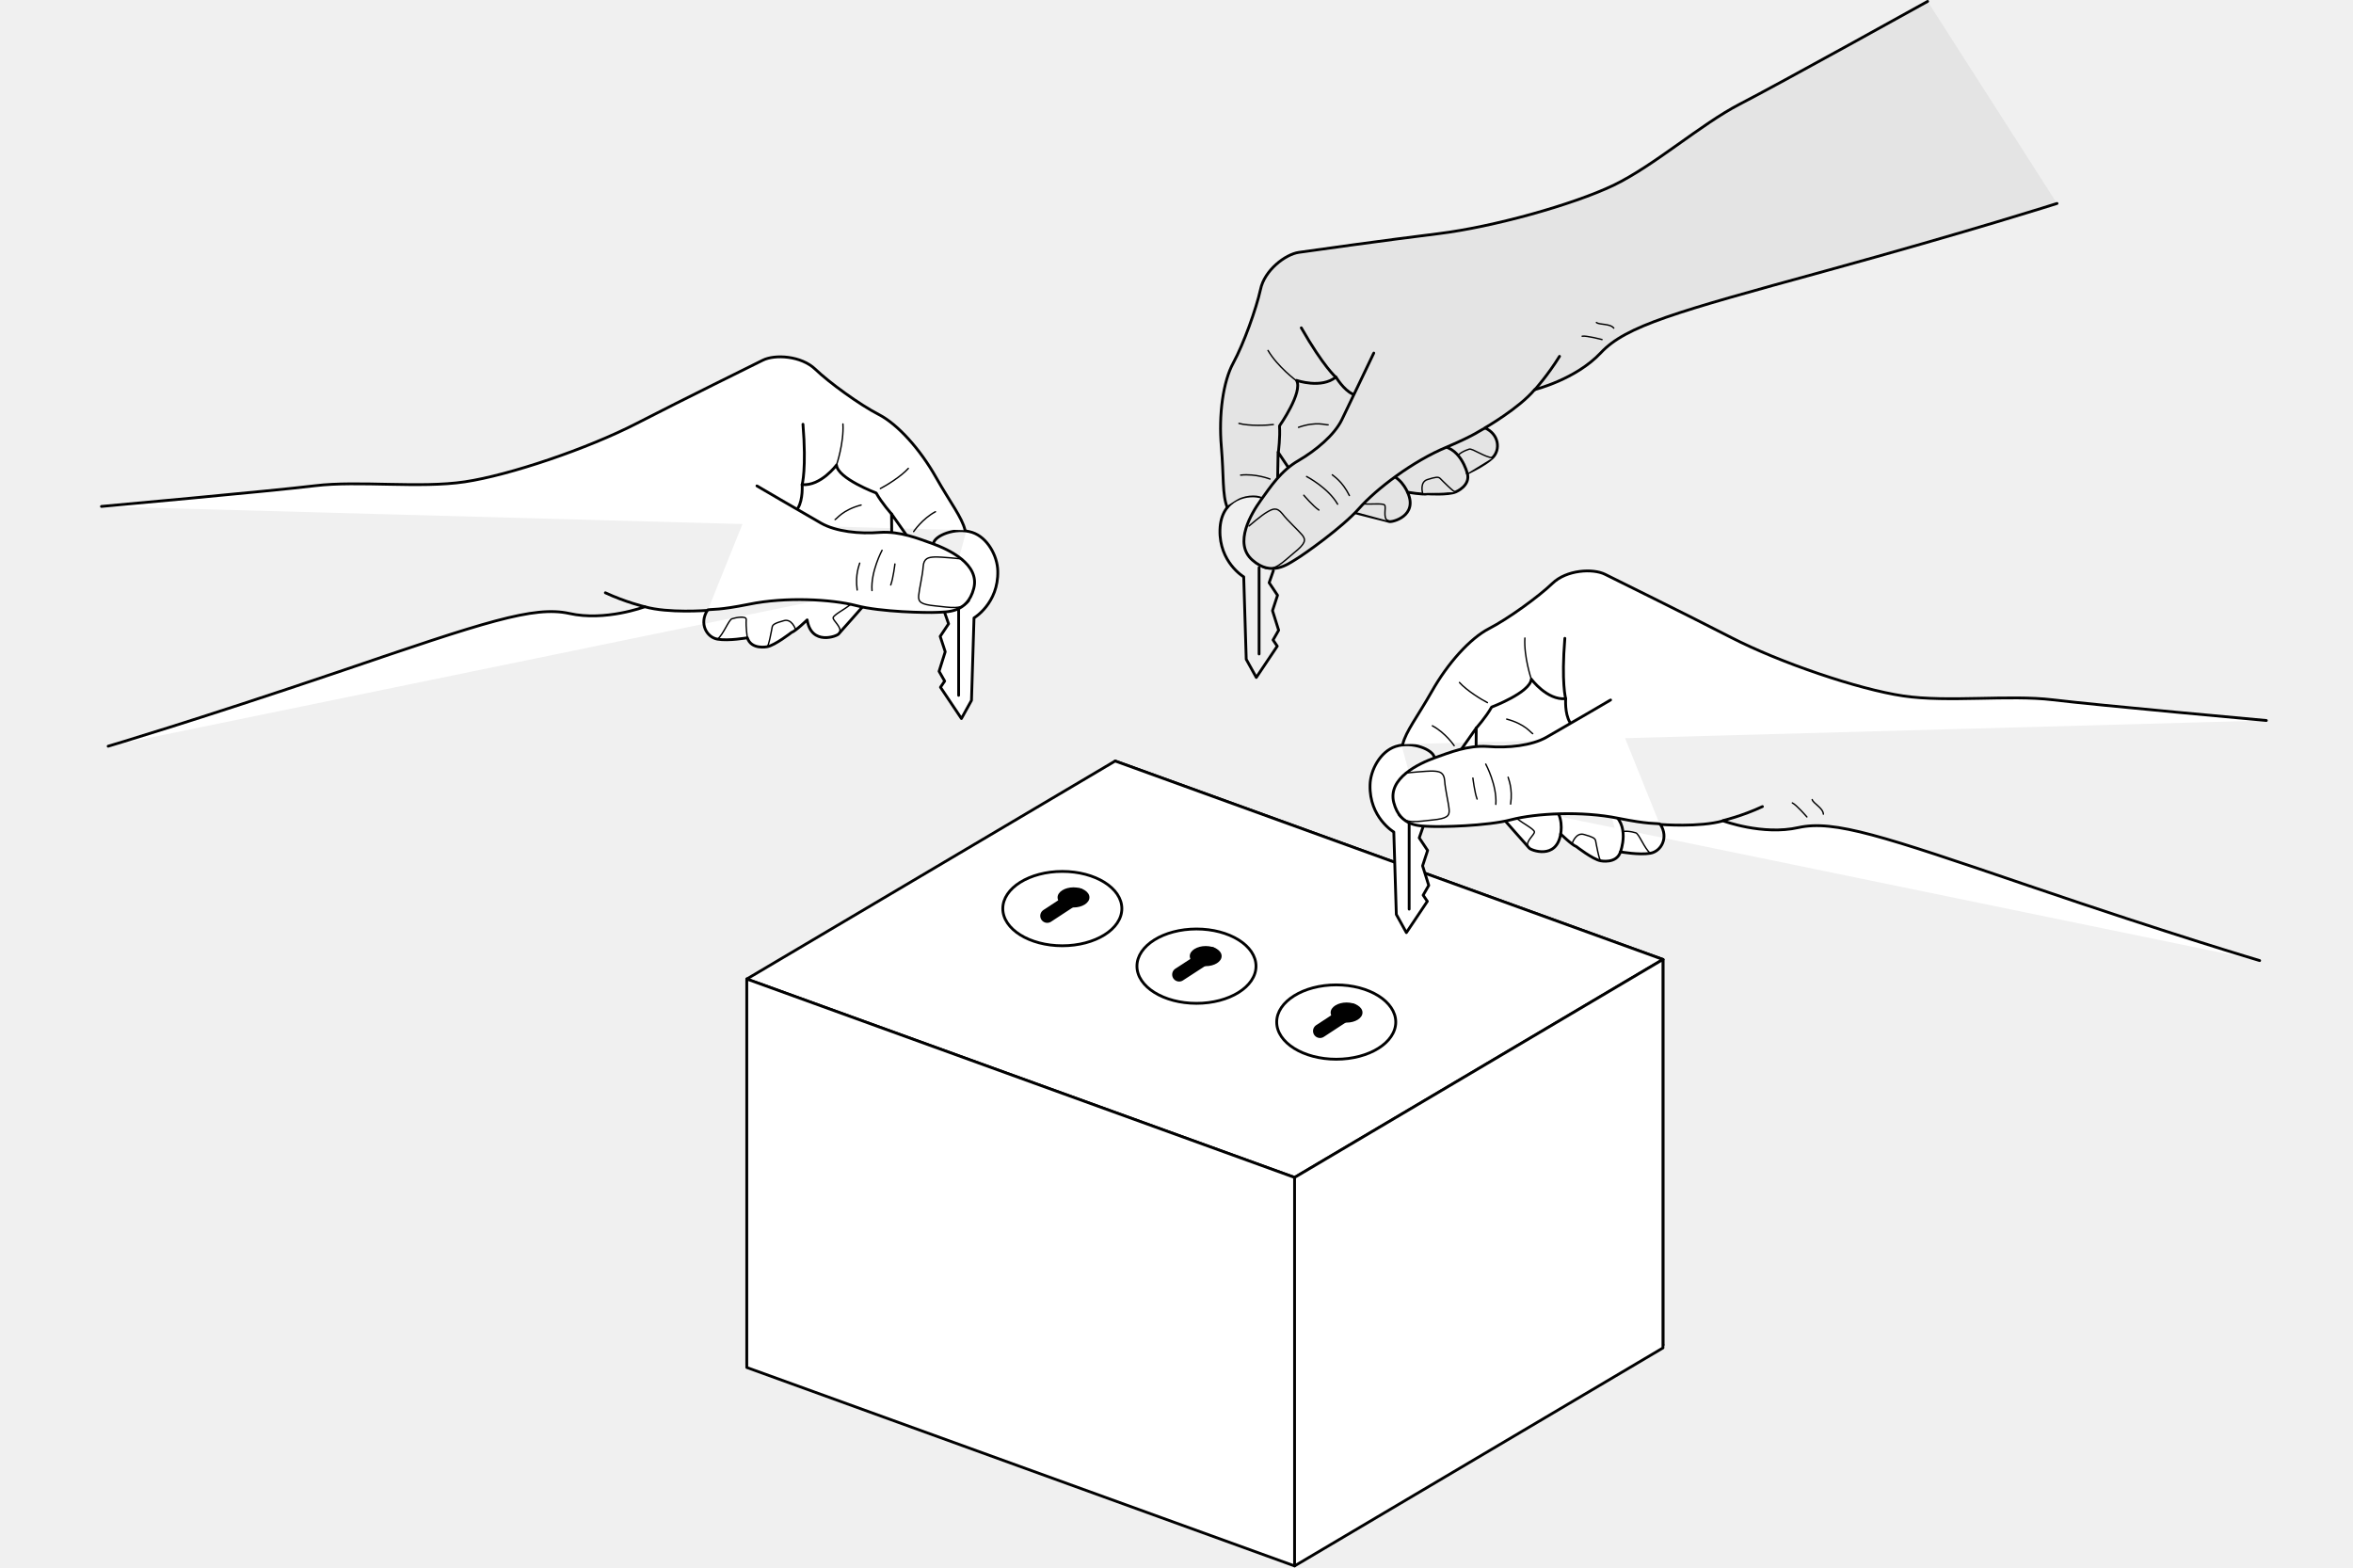
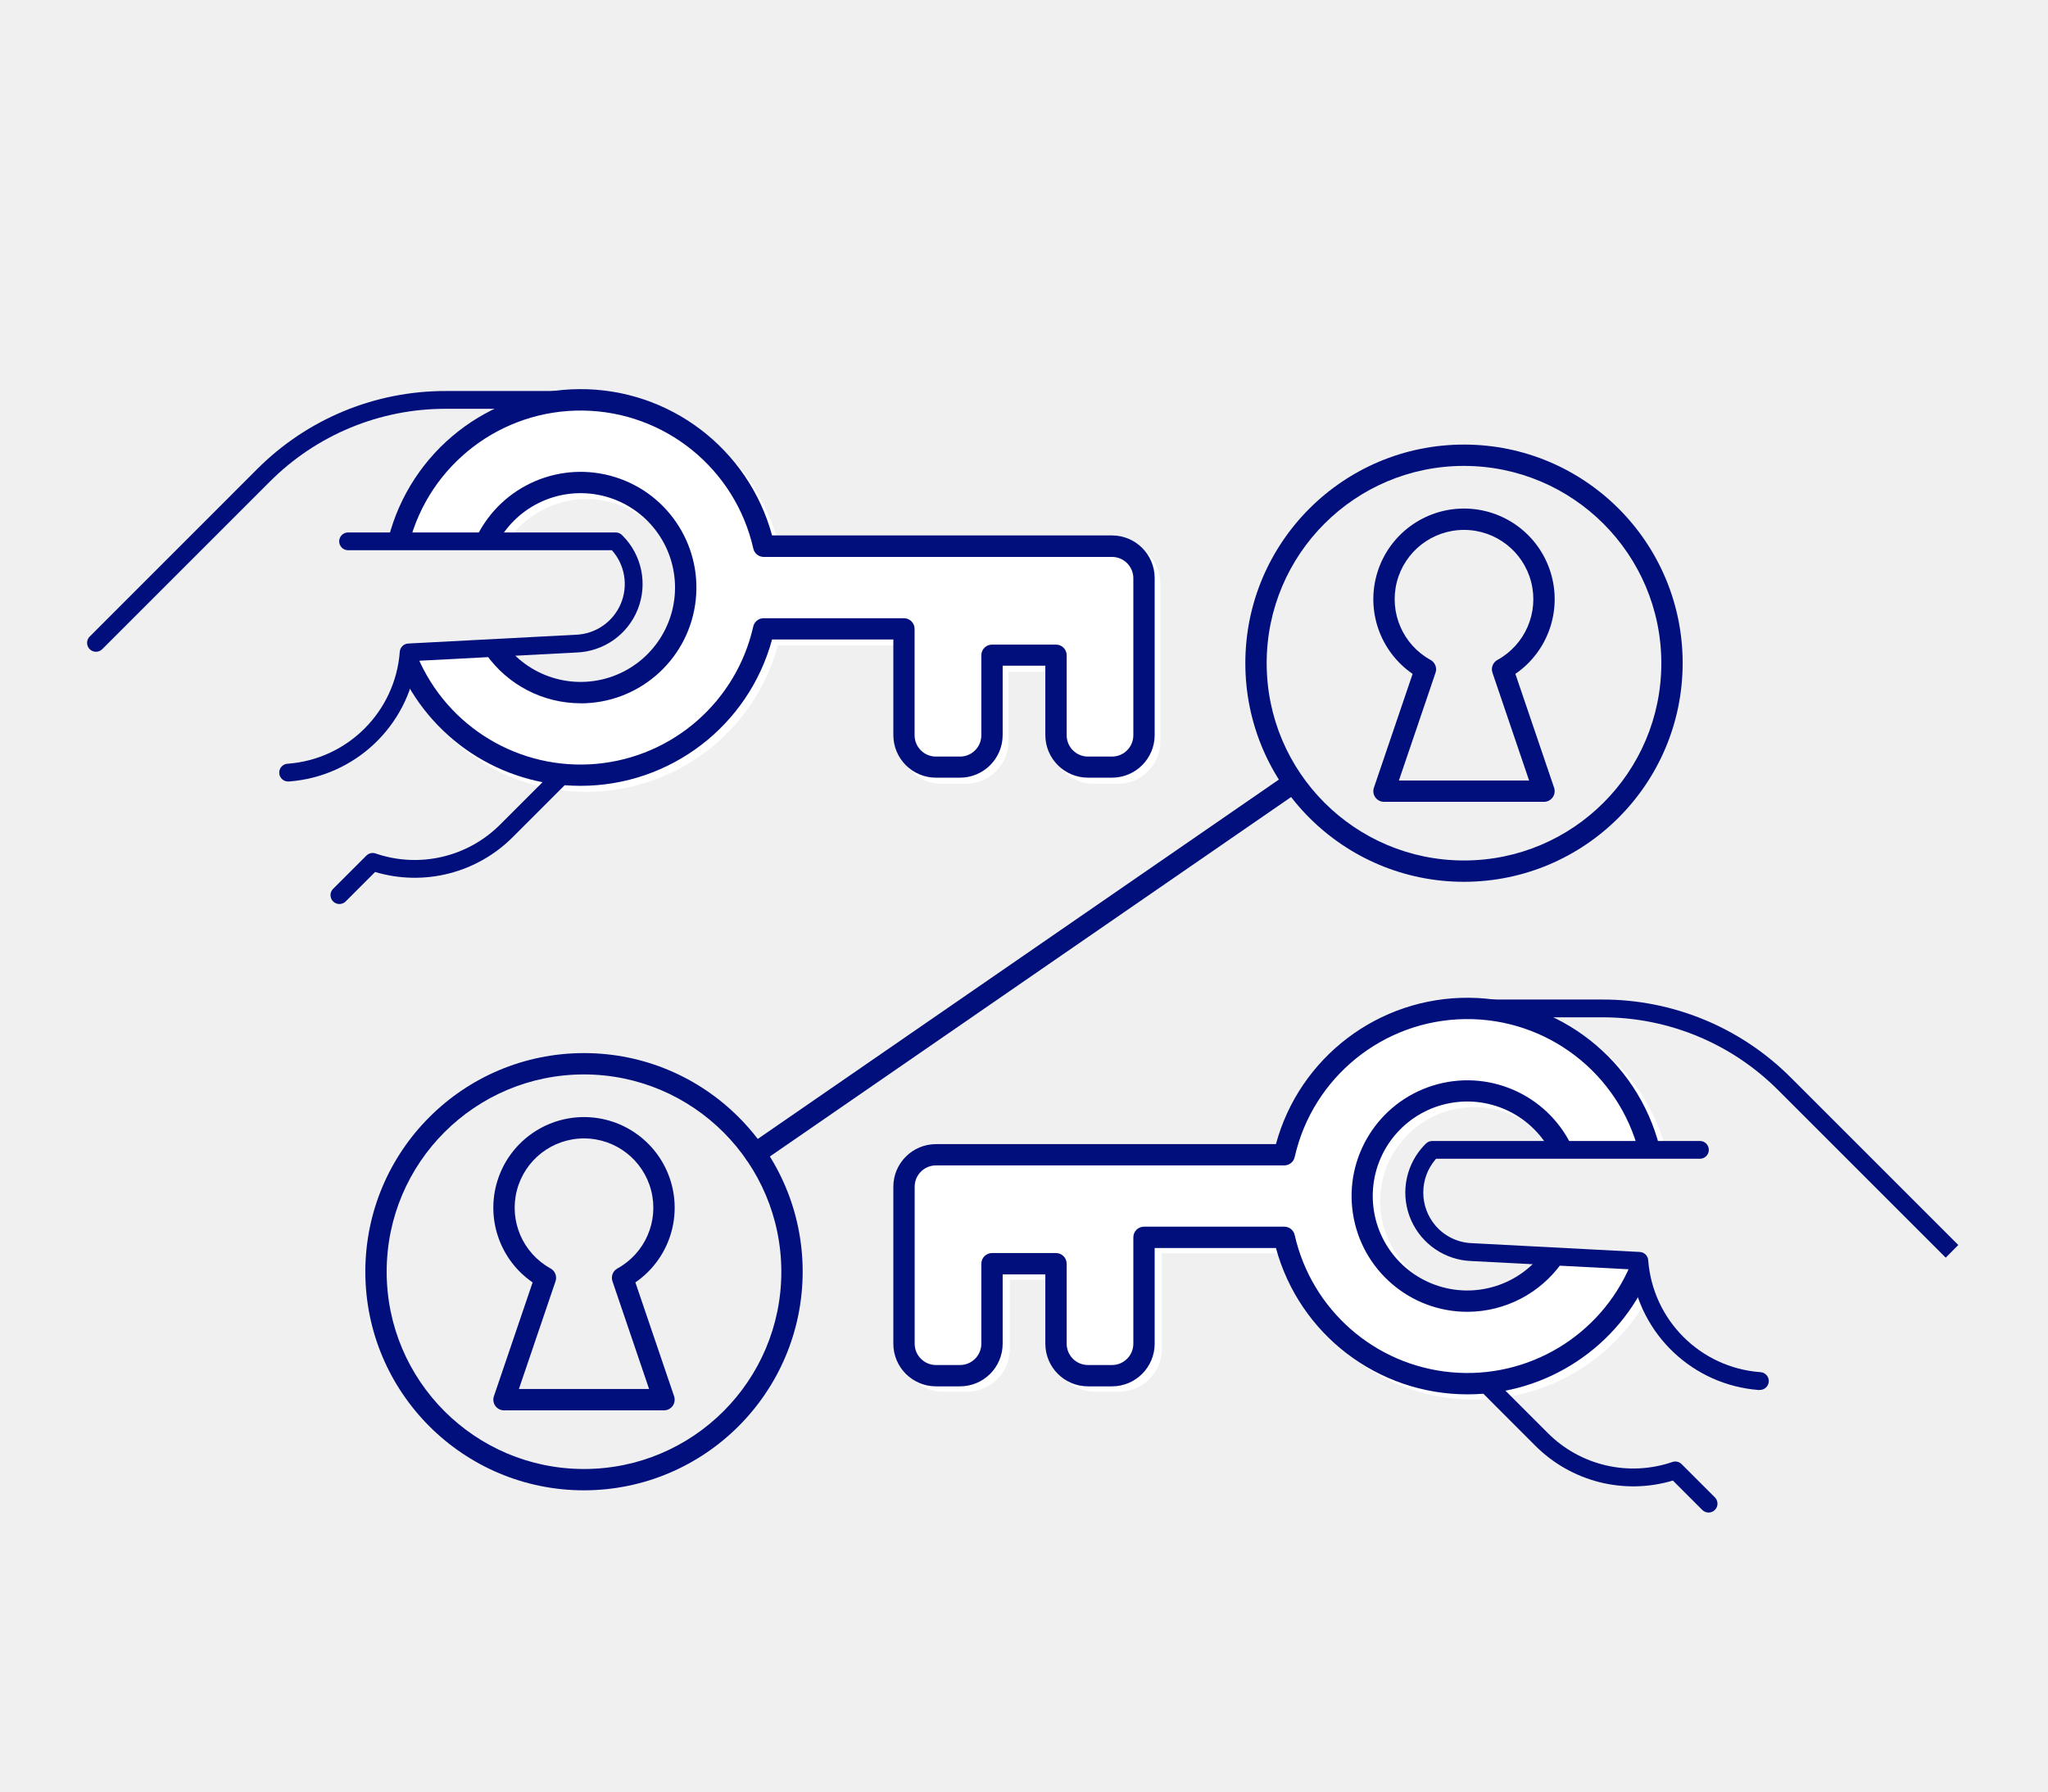
- <svg xmlns="http://www.w3.org/2000/svg" version="1.1" preserveAspectRatio="xMinYMid" id="Layer_1" x="0px" y="0px" viewBox="0 0 841.9 560.8" style="enable-background:new 0 0 841.9 560.8;" xml:space="preserve">
-   <style type="text/css">
- 	.st0{fill:none;stroke:#010101;stroke-linecap:round;stroke-linejoin:round;}
- 	.st1{fill:none;}
- 	.st2{fill:#E4E4E4;}
- 	.st3{fill:none;stroke:#010101;stroke-width:0.5;stroke-linecap:round;stroke-linejoin:round;}
- 	.st4{fill:#FFFFFF;}
- 	.st5{fill:none;stroke:#010101;stroke-width:5;stroke-linecap:round;stroke-linejoin:round;}
- 	.st6{fill:#010101;}
- </style>
-   <path class="st0" d="M455.6,204.2l-1.5,4.3l3,4.5l-1.8,5.5l2.2,7l-2,3.5l1.5,2.2l-7.5,11.2l-3.6-6.5l-0.9-29.5c0,0-8.8-5.2-8.5-16.8  s10.6-13.3,15.1-11.6" />
-   <line class="st0" x1="450.5" y1="203.1" x2="450.5" y2="234" />
-   <line class="st1" x1="0" y1="31.1" x2="841.9" y2="31.1" />
-   <path class="st2" d="M689.7,0.5c0,0-53.3,29.6-67.3,36.8c-13.9,7.2-30.4,21.9-45.1,29c-14.7,7-43.1,14.9-62.6,17.3  c-19.5,2.4-45.1,6-50,6.7c-4.8,0.7-12.3,6.4-13.7,13.3c-1.5,6.8-6,19.4-9.7,26.2c-3.7,6.7-5.3,18.6-4.3,30.1  c0.9,11.5-0.7,16.3,1.8,20.6c0.2,0.3,0.1,0.6,0.6,0.3c0.7-0.4,2.2-1.5,3.5-2.2c3.2-1.8,8.4-1.6,8.9-0.3c2,5.6-5.9,21.6-1.6,21.5  c0,0,19.3-1.3,7.1-26.3c0,0,0.1-6,0.2-11.6c0,0,5.7,8.7,8.9,12.8c3.3,4.1,4.4,4.9,11.7,7c7.3,2.1,18.2,4.6,19.1,5  c0.9,0.4,10.6-1.9,6.6-10.5c0,0,5.6,1,7.2,0.6c0,0,7.4,0.5,10.1-0.7c0,0,5.4-2.2,4.1-6.7c0,0,6.2-2.8,9.1-5.6  c2.8-2.8,2.3-8.3-2.8-10.6c0,0,12.2-7,17.8-13.7c0,0,14.7-3.6,23.7-13.2c9-9.6,26.6-14.5,79.8-29.1C705.7,82.5,736,72.8,736,72.8" />
-   <path class="st2" d="M689.7,0.5c0,0-53.3,29.6-67.3,36.8c-13.9,7.2-30.4,21.9-45.1,29c-14.7,7-43.1,14.9-62.6,17.3  c-19.5,2.4-45.1,6-50,6.7c-4.8,0.7-12.3,6.4-13.7,13.3c-1.5,6.8-6,19.4-9.7,26.2c-3.7,6.7-5.3,18.6-4.3,30.1  c0.9,11.5-0.1,16.4,2.3,20.7" />
-   <path class="st0" d="M447.5,199c0.7,0.5,1.5,0.7,2.5,0.7c0,0,19.3-1.3,7.1-26.3c0,0,0.1-6,0.2-11.6c0,0,5.7,8.7,8.9,12.8  c3.3,4.1,4.4,4.9,11.7,7c7.3,2.1,18.2,4.6,19.1,5c0.9,0.4,10.6-1.9,6.6-10.5c0,0,5.6,1,7.2,0.6c0,0,7.4,0.5,10.1-0.7  c0,0,5.4-2.2,4.1-6.7c0,0,6.2-2.8,9.1-5.6c2.8-2.8,2.3-8.3-2.8-10.6c0,0,12.2-7,17.8-13.7c0,0,14.7-3.6,23.7-13.2  c9-9.6,26.6-14.5,79.8-29.1C705.7,82.5,736,72.8,736,72.8" />
-   <path class="st0" d="M447.5,199" />
-   <path class="st0" d="M439.6,182.6" />
-   <path class="st0" d="M439.6,182.6" />
-   <path class="st0" d="M689.7,0.5c0,0-53.3,29.6-67.3,36.8c-13.9,7.2-30.4,21.9-45.1,29c-14.7,7-43.1,14.9-62.6,17.3  c-19.5,2.4-45.1,6-50,6.7c-4.8,0.7-12.3,6.4-13.7,13.3c-1.5,6.8-6,19.4-9.7,26.2c-3.7,6.7-5.3,18.6-4.3,30.1  c0.9,10.5,0.3,17.3,2.1,21.6" />
-   <path class="st2" d="M457.4,161.7c0,0,0.7-5.2,0.4-9.3c0,0,8.5-12.1,6.1-16.3c0,0,8.9,3.1,14.1-1.2c0,0,2.7,4.6,6,6.1" />
-   <path class="st0" d="M457.4,161.7c0,0,0.7-5.2,0.4-9.3c0,0,8.5-12.1,6.1-16.3c0,0,8.9,3.1,14.1-1.2c0,0,2.7,4.6,6,6.1" />
-   <path class="st2" d="M455.6,151.9c-2.2,0.3-8.5,0.6-12.3-0.4" />
-   <path class="st3" d="M455.6,151.9c-2.2,0.3-8.5,0.6-12.3-0.4" />
-   <path class="st2" d="M484.4,183c0,0,1.6-2.9,3.8-2.7c2.2,0.2,6.6-0.3,7.2,0.4c0.7,0.7-0.7,4.6,1.1,5.6" />
-   <path class="st3" d="M484.4,183c0,0,1.6-2.9,3.8-2.7c2.2,0.2,6.6-0.3,7.2,0.4c0.7,0.7-0.7,4.6,1.1,5.6" />
-   <path class="st2" d="M509,176.4c0,0-1.1-3.9,1.7-4.8c2.9-0.9,3.9-1.1,4.6-0.4c0.7,0.7,5.2,5.3,5.6,4.9" />
-   <path class="st3" d="M509,176.4c0,0-1.1-3.9,1.7-4.8c2.9-0.9,3.9-1.1,4.6-0.4c0.7,0.7,5.2,5.3,5.6,4.9" />
-   <path class="st2" d="M525,169.4c0,0-1.6-3.5-3.3-5.6c-0.9-1.2,2.9-2.8,4-3.1c1.2-0.3,5.7,3,8.4,3.1" />
-   <path class="st3" d="M525,169.4c0,0-1.6-3.5-3.3-5.6c-0.9-1.2,2.9-2.8,4-3.1c1.2-0.3,5.7,3,8.4,3.1" />
-   <path class="st2" d="M577.4,117.4c-1.3-1.7-5.1-1.1-6.2-2" />
-   <path class="st3" d="M577.4,117.4c-1.3-1.7-5.1-1.1-6.2-2" />
-   <path class="st2" d="M573.2,121.5c0,0-5.6-1.5-7.1-1.2" />
-   <path class="st3" d="M573.2,121.5c0,0-5.6-1.5-7.1-1.2" />
-   <path class="st2" d="M463.8,136.2c0,0-6.7-5-10.1-10.8" />
-   <path class="st3" d="M463.8,136.2c0,0-6.7-5-10.1-10.8" />
-   <path class="st2" d="M478,135c0,0-4.4-3.7-12.4-17.7" />
-   <path class="st0" d="M478,135c0,0-4.4-3.7-12.4-17.7" />
-   <path class="st2" d="M475.2,152c-0.7,0.2-4-1.4-10.6,0.9" />
-   <path class="st3" d="M475.2,152c-0.7,0.2-4-1.4-10.6,0.9" />
-   <path class="st2" d="M454.4,171.4c0,0-5.1-2-10.5-1.4" />
-   <path class="st3" d="M454.4,171.4c0,0-5.1-2-10.5-1.4" />
-   <path class="st2" d="M549.1,139.5c0,0,4.7-5.2,8.9-12" />
-   <path class="st0" d="M549.1,139.5c0,0,4.7-5.2,8.9-12" />
-   <path class="st2" d="M503.6,176.1c0,0-2.6-6.6-8.8-6.8" />
-   <path class="st0" d="M503.6,176.1c0,0-2.6-6.6-8.8-6.8" />
-   <path class="st2" d="M525,169.4c0,0-2.5-10.4-10.9-9.8" />
-   <path class="st2" d="M525,169.4c0,0-2.5-10.4-10.9-9.8" />
-   <path class="st0" d="M525,169.4c0,0-2.5-10.4-10.9-9.8" />
-   <path class="st2" d="M491.4,126.6c1.4-2.9-8.7,18.2-11.3,23.6c-2.7,5.5-9.2,10.9-15.5,14.6c-6.3,3.6-10.1,9.5-13.5,14.2  c-3.3,4.6-9.9,15.4-3,21.4c6.8,6,12.6,1.5,15.6-0.3c3-1.8,16.6-11.4,22.6-18.2c6-6.8,19.1-16.9,31.5-22c10.3-4.4,11.7-5.9,13.3-6.6" />
-   <path class="st2" d="M491.4,126.6c1.4-2.9-8.7,18.2-11.3,23.6c-2.7,5.5-9.2,10.9-15.5,14.6c-6.3,3.6-10.1,9.5-13.5,14.2  c-3.3,4.6-9.9,15.4-3,21.4c6.8,6,12.6,1.5,15.6-0.3c3-1.8,16.6-11.4,22.6-18.2c6-6.8,19.1-16.9,31.5-22c10.3-4.4,11.7-5.9,13.3-6.6" />
-   <path class="st0" d="M491.4,126.6c1.4-2.9-8.7,18.2-11.3,23.6c-2.7,5.5-9.2,10.9-15.5,14.6c-6.3,3.6-10.1,9.5-13.5,14.2  c-3.3,4.6-9.9,15.4-3,21.4c6.8,6,12.6,1.5,15.6-0.3c3-1.8,16.6-11.4,22.6-18.2c6-6.8,19.1-16.9,31.5-22c10.3-4.4,11.7-5.9,13.3-6.6" />
-   <path class="st2" d="M453.3,183.2c1.9-1.1,3.4-1.9,5.4,0.6c1.9,2.5,5.6,5.8,7.1,7.6c1.5,1.8,1.2,3.1-2.9,6.4" />
-   <path class="st3" d="M446.9,188.2c0,0,4.5-3.9,6.5-5c1.9-1.1,3.4-1.9,5.4,0.6c1.9,2.5,5.6,5.8,7.1,7.6c1.5,1.8,1.2,3.1-2.9,6.4  c-4.1,3.4-6.9,6.7-11,5.3" />
-   <path class="st2" d="M467.5,170.5c0,0,7.7,4,11.1,9.9" />
-   <path class="st3" d="M467.5,170.5c0,0,7.7,4,11.1,9.9" />
-   <path class="st2" d="M476.7,169.9c0.4,0.4,3.6,2.3,6.1,7.4" />
-   <path class="st3" d="M476.7,169.9c0.4,0.4,3.6,2.3,6.1,7.4" />
-   <path class="st2" d="M466.5,177.2c0,0,3.3,3.9,5.4,5.3" />
-   <path class="st3" d="M466.5,177.2c0,0,3.3,3.9,5.4,5.3" />
-   <polygon class="st0" points="463.2,559.3 267.2,488.3 267.2,350.3 463.2,421.3 " />
-   <polygon class="st0" points="595,481.3 399,410.3 399,272.3 595,343.3 " />
-   <line class="st0" x1="595" y1="343.3" x2="463.2" y2="421.3" />
-   <line class="st0" x1="595" y1="481.2" x2="463.2" y2="559.2" />
-   <line class="st0" x1="399.8" y1="410.3" x2="268" y2="488.3" />
-   <polygon class="st4" points="463.2,421.3 267.2,350.3 399,272.3 595,343.3 " />
-   <polygon class="st0" points="463.2,421.3 267.2,350.3 399,272.3 595,343.3 " />
-   <polygon class="st4" points="463.2,560.3 267.2,489.3 267.2,350.3 463.2,421.3 " />
-   <polygon class="st0" points="463.2,560.3 267.2,489.3 267.2,350.3 463.2,421.3 " />
-   <polygon class="st4" points="595,482.3 463.2,560.3 463.2,421.3 595,343.3 " />
-   <polygon class="st0" points="595,482.3 463.2,560.3 463.2,421.3 595,343.3 " />
-   <path class="st4" d="M509.3,295.5l-1.5,4.3l3,4.5l-1.8,5.5l2.2,7l-2,3.5l1.5,2.2l-7.5,11.2l-3.6-6.5l-0.9-29.5c0,0-8.8-5.2-8.5-16.8  s12-18.2,11.5-13.4" />
-   <path class="st0" d="M509.3,295.5l-1.5,4.3l3,4.5l-1.8,5.5l2.2,7l-2,3.5l1.5,2.2l-7.5,11.2l-3.6-6.5l-0.9-29.5c0,0-8.8-5.2-8.5-16.8  c0.1-5.4,3.7-12,9.1-13.8c6.1-2,13.5,1.2,13.9,3.9" />
-   <line class="st0" x1="504.2" y1="294.4" x2="504.2" y2="325.3" />
-   <path class="st4" d="M499.3,280.1c-0.8,3.4-1,6.1,1.5,7.7c0,0,16.7,9.7,20.7-17.8c0,0,3.5-4.9,6.7-9.5c0,0-0.2,10.4,0.2,15.6  c0.4,5.2,0.9,6.5,5.7,12.4c4.8,5.8,12.4,14.1,13,14.9c0.5,0.8,9.8,4.4,11.3-5c0,0,4.1,4,5.6,4.5c0,0,5.9,4.6,8.7,5.1  c0,0,5.7,1.2,7.1-3.2c0,0,6.7,1.2,10.7,0.5c3.9-0.7,6.6-5.6,3.6-10.3c0,0,14,1.1,22.4-1.3c0,0,14.2,5.3,27,2.4  c12.8-2.8,30.1,3,82.3,20.8c52.2,17.8,82.7,26.8,82.7,26.8" />
-   <path class="st4" d="M810.9,257.8c0,0-60.8-5.5-76.4-7.4c-15.6-1.9-37.5,1-53.6-1.4c-16.1-2.4-44-11.9-61.5-20.9  c-17.5-9-40.7-20.4-45.1-22.6c-4.4-2.2-13.8-1.6-18.8,3.2c-5,4.8-15.9,12.7-22.7,16.2c-6.8,3.5-14.8,12.4-20.5,22.5  c-5.1,9-9.3,14.3-10.4,18.9" />
-   <path class="st0" d="M498.9,285.1c0.2,1.1,0.8,2,1.9,2.7c0,0,16.7,9.7,20.7-17.8c0,0,3.5-4.9,6.7-9.5c0,0-0.2,10.4,0.2,15.6  c0.4,5.2,0.9,6.5,5.7,12.4c4.8,5.8,12.4,14.1,13,14.9c0.5,0.8,9.8,4.4,11.3-5c0,0,4.1,4,5.6,4.5c0,0,5.9,4.6,8.7,5.1  c0,0,5.7,1.2,7.1-3.2c0,0,6.7,1.2,10.7,0.5c3.9-0.7,6.6-5.6,3.6-10.3c0,0,14,1.1,22.4-1.3c0,0,14.2,5.3,27,2.4  c12.8-2.8,30.1,3,82.3,20.8c52.2,17.8,82.7,26.8,82.7,26.8" />
-   <path class="st0" d="M810.9,257.8c0,0-60.8-5.5-76.4-7.4c-15.6-1.9-37.5,1-53.6-1.4c-16.1-2.4-44-11.9-61.5-20.9  c-17.5-9-40.7-20.4-45.1-22.6c-4.4-2.2-13.8-1.6-18.8,3.2c-5,4.8-15.9,12.7-22.7,16.2c-6.8,3.5-14.8,12.4-20.5,22.5  c-5.1,9-9.3,14.3-10.4,18.9" />
-   <path class="st0" d="M528.2,260.5c0,0,3.5-3.9,5.5-7.5c0,0,13.8-5.2,14.2-10c0,0,5.6,7.6,12.3,7c0,0-0.4,5.3,1.5,8.4" />
-   <path class="st3" d="M532.2,251.4c-2-1-7.4-4.3-10-7.2" />
-   <path class="st3" d="M538.5,293.3c0,0,3-1.5,4.7-0.1c1.7,1.4,5.6,3.4,5.8,4.4c0.2,1-3.2,3.4-2.3,5.2" />
-   <path class="st3" d="M562.6,301.6c0,0,1.3-3.9,4.2-3c2.9,0.8,3.9,1.3,4.1,2.2c0.2,1,1.3,7.3,1.9,7.2" />
-   <path class="st3" d="M579.8,304.8c0,0,0.6-3.8,0.4-6.5c-0.1-1.5,3.9-0.7,5.1-0.3c1.2,0.4,3.1,5.7,5.2,7.3" />
-   <path class="st3" d="M652.4,291.3c-0.1-2.2-3.6-3.8-4-5.2" />
-   <path class="st3" d="M646.5,292.3c0,0-3.8-4.4-5.2-5" />
-   <path class="st3" d="M547.9,243c0,0-2.7-7.9-2.3-14.7" />
-   <path class="st0" d="M560.2,250c0,0-1.6-5.6-0.3-21.6" />
-   <path class="st3" d="M548.4,262.5c-0.7-0.3-2.6-3.4-9.3-5.2" />
-   <path class="st3" d="M520.3,266.8c0,0-3.1-4.6-7.8-7.1" />
-   <path class="st0" d="M616.5,293.6c0,0,6.8-1.6,14.1-5" />
-   <path class="st0" d="M558.4,298.4c0,0,1.5-6.9-3.5-10.6" />
-   <path class="st4" d="M579.8,304.8c0,0,3.8-9.9-3.5-14.2" />
-   <path class="st0" d="M579.8,304.8c0,0,3.8-9.9-3.5-14.2" />
-   <path class="st4" d="M576,250.6c2.8-1.6-17.4,10.2-22.7,13.2c-5.3,3-13.7,3.9-21,3.3c-7.3-0.5-13.7,2.2-19.1,4.1  c-5.4,2-16.8,7.2-14.5,16c2.3,8.8,9.6,8.3,13.1,8.5c3.5,0.2,20.2-0.1,28.9-2.4c8.8-2.3,25.3-3.2,38.4-0.5c11,2.2,13,1.7,14.7,2" />
-   <path class="st0" d="M576,250.6c2.8-1.6-17.4,10.2-22.7,13.2c-5.3,3-13.7,3.9-21,3.3c-7.3-0.5-13.7,2.2-19.1,4.1  c-5.4,2-16.8,7.2-14.5,16c2.3,8.8,9.6,8.3,13.1,8.5c3.5,0.2,20.2-0.1,28.9-2.4c8.8-2.3,25.3-3.2,38.4-0.5c11,2.2,13,1.7,14.7,2" />
-   <path class="st3" d="M502.9,276.6c0,0,7.6-0.8,9.9-0.7c2.2,0.1,3.9,0.4,4.1,3.5c0.2,3.1,1.4,7.9,1.6,10.3c0.2,2.3-0.8,3.2-6,3.7  c-5.3,0.5-9.5,1.6-12.1-1.8" />
-   <path class="st3" d="M531.6,273.4c0,0,4.1,7.6,3.6,14.4" />
-   <path class="st3" d="M539.6,278.1c0.1,0.6,1.7,3.9,0.9,9.6" />
-   <path class="st3" d="M527,278.4c0,0,0.6,5.1,1.5,7.5" />
-   <path class="st4" d="M337.9,218.9l1.5,4.3l-3,4.5l1.8,5.5l-2.2,7l2,3.5l-1.5,2.2l7.5,11.2l3.6-6.5l0.9-29.5c0,0,8.8-5.2,8.5-16.8  s-12-18.2-11.5-13.4" />
-   <path class="st0" d="M337.9,218.9l1.5,4.3l-3,4.5l1.8,5.5l-2.2,7l2,3.5l-1.5,2.2l7.5,11.2l3.6-6.5l0.9-29.5c0,0,8.8-5.2,8.5-16.8  c-0.1-5.4-3.7-12-9.1-13.8c-6.1-2-13.5,1.2-13.9,3.9" />
-   <line class="st0" x1="343" y1="217.8" x2="343" y2="248.8" />
-   <path class="st4" d="M347.9,203.5c0.8,3.4,1,6.1-1.5,7.7c0,0-16.7,9.7-20.7-17.8c0,0-3.5-4.9-6.7-9.5c0,0,0.2,10.4-0.2,15.6  c-0.4,5.2-0.9,6.5-5.7,12.4c-4.8,5.8-12.4,14.1-13,14.9c-0.5,0.8-9.8,4.4-11.3-5c0,0-4.1,4-5.6,4.5c0,0-5.9,4.6-8.7,5.1  c0,0-5.7,1.2-7.1-3.2c0,0-6.7,1.2-10.7,0.5c-3.9-0.7-6.6-5.6-3.6-10.3c0,0-14,1.1-22.4-1.3c0,0-14.2,5.3-27,2.4  c-12.8-2.8-30.1,3-82.3,20.8C69.2,258,38.7,267,38.7,267" />
-   <path class="st4" d="M36.3,181.2c0,0,60.8-5.5,76.4-7.4c15.6-1.9,37.5,1,53.6-1.4c16.1-2.4,44-11.9,61.5-20.9  c17.5-9,40.7-20.4,45.1-22.6c4.4-2.2,13.8-1.6,18.8,3.2c5,4.8,15.9,12.7,22.7,16.2c6.8,3.5,14.8,12.4,20.5,22.5  c5.1,9,9.3,14.3,10.4,18.9" />
-   <path class="st0" d="M348.3,208.5c-0.2,1.1-0.8,2-1.9,2.7c0,0-16.7,9.7-20.7-17.8c0,0-3.5-4.9-6.7-9.5c0,0,0.2,10.4-0.2,15.6  c-0.4,5.2-0.9,6.5-5.7,12.4c-4.8,5.8-12.4,14.1-13,14.9c-0.5,0.8-9.8,4.4-11.3-5c0,0-4.1,4-5.6,4.5c0,0-5.9,4.6-8.7,5.1  c0,0-5.7,1.2-7.1-3.2c0,0-6.7,1.2-10.7,0.5c-3.9-0.7-6.6-5.6-3.6-10.3c0,0-14,1.1-22.4-1.3c0,0-14.2,5.3-27,2.4  c-12.8-2.8-30.1,3-82.3,20.8C69.2,258,38.7,267,38.7,267" />
-   <path class="st0" d="M36.3,181.2c0,0,60.8-5.5,76.4-7.4c15.6-1.9,37.5,1,53.6-1.4c16.1-2.4,44-11.9,61.5-20.9  c17.5-9,40.7-20.4,45.1-22.6c4.4-2.2,13.8-1.6,18.8,3.2c5,4.8,15.9,12.7,22.7,16.2c6.8,3.5,14.8,12.4,20.5,22.5  c5.1,9,9.3,14.3,10.4,18.9" />
-   <path class="st0" d="M319,183.9c0,0-3.5-3.9-5.5-7.5c0,0-13.8-5.2-14.2-10c0,0-5.6,7.6-12.3,7c0,0,0.4,5.3-1.5,8.4" />
-   <path class="st3" d="M315,174.8c2-1,7.4-4.3,10-7.2" />
-   <path class="st3" d="M308.6,216.7c0,0-3-1.5-4.7-0.1c-1.7,1.4-5.6,3.4-5.8,4.4c-0.2,1,3.2,3.4,2.3,5.2" />
-   <path class="st3" d="M284.6,225.1c0,0-1.3-3.9-4.2-3c-2.9,0.8-3.9,1.3-4.1,2.2c-0.2,1-1.3,7.3-1.9,7.2" />
-   <path class="st3" d="M267.4,228.2c0,0-0.6-3.8-0.4-6.5c0.1-1.5-3.9-0.7-5.1-0.3c-1.2,0.4-3.1,5.7-5.2,7.3" />
-   <path class="st3" d="M299.3,166.4c0,0,2.7-7.9,2.3-14.7" />
-   <path class="st0" d="M287,173.4c0,0,1.6-5.6,0.3-21.6" />
-   <path class="st3" d="M298.8,185.9c0.7-0.3,2.6-3.4,9.3-5.2" />
-   <path class="st3" d="M326.9,190.2c0,0,3.1-4.6,7.8-7.1" />
-   <path class="st0" d="M230.7,217.1c0,0-6.8-1.6-14.1-5" />
-   <path class="st4" d="M271.1,174c-2.8-1.6,17.4,10.2,22.7,13.2c5.3,3,13.7,3.9,21,3.3c7.3-0.5,13.7,2.2,19.1,4.1  c5.4,2,16.8,7.2,14.5,16c-2.3,8.8-9.6,8.3-13.1,8.5c-3.5,0.2-20.2-0.1-28.9-2.4c-8.8-2.3-25.3-3.2-38.4-0.5c-11,2.2-13,1.7-14.7,2" />
-   <path class="st0" d="M271.1,174c-2.8-1.6,17.4,10.2,22.7,13.2c5.3,3,13.7,3.9,21,3.3c7.3-0.5,13.7,2.2,19.1,4.1  c5.4,2,16.8,7.2,14.5,16c-2.3,8.8-9.6,8.3-13.1,8.5c-3.5,0.2-20.2-0.1-28.9-2.4c-8.8-2.3-25.3-3.2-38.4-0.5c-11,2.2-13,1.7-14.7,2" />
-   <path class="st3" d="M344.3,200c0,0-7.6-0.8-9.9-0.7c-2.2,0.1-3.9,0.4-4.1,3.5c-0.2,3.1-1.4,7.9-1.6,10.3c-0.2,2.3,0.8,3.2,6,3.7  c5.3,0.5,9.5,1.6,12.1-1.8" />
-   <path class="st3" d="M315.6,196.9c0,0-4.1,7.6-3.6,14.4" />
-   <path class="st3" d="M307.6,201.5c-0.1,0.6-1.7,3.9-0.9,9.6" />
-   <path class="st3" d="M320.2,201.8c0,0-0.6,5.1-1.5,7.5" />
-   <ellipse class="st0" cx="380.1" cy="325.1" rx="21.3" ry="13.3" />
-   <ellipse class="st0" cx="428.1" cy="345.7" rx="21.3" ry="13.3" />
-   <ellipse class="st0" cx="478.1" cy="365.7" rx="21.3" ry="13.3" />
-   <line class="st5" x1="374.7" y1="327.7" x2="386" y2="320.3" />
-   <path class="st6" d="M389.8,321.1c0,2-2.6,3.6-5.7,3.6c-3.1,0-5.7-1.6-5.7-3.6s2.6-3.6,5.7-3.6C387.3,317.5,389.8,319.1,389.8,321.1  " />
-   <line class="st5" x1="421.9" y1="348.7" x2="433.3" y2="341.3" />
-   <path class="st6" d="M437.1,342.1c0,2-2.6,3.6-5.7,3.6c-3.1,0-5.7-1.6-5.7-3.6c0-2,2.6-3.6,5.7-3.6  C434.5,338.5,437.1,340.1,437.1,342.1" />
-   <line class="st5" x1="472.3" y1="368.9" x2="483.6" y2="361.5" />
-   <path class="st6" d="M487.5,362.3c0,2-2.6,3.6-5.7,3.6c-3.1,0-5.7-1.6-5.7-3.6c0-2,2.6-3.6,5.7-3.6  C484.9,358.7,487.5,360.3,487.5,362.3" />
-   <line class="st1" x1="0" y1="31.1" x2="841.9" y2="31.1" />
-   <g>
- </g>
-   <g>
- </g>
-   <g>
- </g>
-   <g>
- </g>
-   <g>
- </g>
-   <g>
- </g>
+ <svg xmlns="http://www.w3.org/2000/svg" id="OUTLINES" viewBox="0 0 1152 1008">
+   <defs>
+     <style>.cls-1{fill:#fff;}.cls-2{fill:#000f7c;}</style>
+   </defs>
+   <path class="cls-1" d="M918.25,715.87l-40.47-6a59.12,59.12,0,1,1,.27-67.51h51.46a105.58,105.58,0,0,0-203.09,10.34H530.52a18,18,0,0,0-18,18V759a18,18,0,0,0,18,18H544a18,18,0,0,0,18-18V714h36v45a18,18,0,0,0,18,18h13.5a18,18,0,0,0,18-18V699.15h78.9A105.57,105.57,0,0,0,918.25,733Z" />
+   <path class="cls-1" d="M829.42,787.5a111.61,111.61,0,0,1-107.69-82.35H653.52V759a24,24,0,0,1-24,24H616a24,24,0,0,1-24-24V720H568v39a24,24,0,0,1-24,24h-13.5a24,24,0,0,1-24-24V670.71a24,24,0,0,1,24-24H721.73a111.58,111.58,0,0,1,213.47-6.25,6,6,0,0,1-5.69,7.91H878.05a6,6,0,0,1-4.94-2.58,53.11,53.11,0,0,0-96.81,30.93c.41,28.18,23.66,51.65,51.83,52.32a53.15,53.15,0,0,0,44.74-22.61,6,6,0,0,1,5.79-2.48l40.47,6a6,6,0,0,1,5.12,5.93V733a6,6,0,0,1-1,3.24A111.21,111.21,0,0,1,829.42,787.5Zm-181.9-94.35h78.9a6,6,0,0,1,5.86,4.69,99.57,99.57,0,0,0,180,33.33V721.05l-31.81-4.71a65.12,65.12,0,1,1,.66-80h39.7A99.58,99.58,0,0,0,732.28,654a6,6,0,0,1-5.86,4.68H530.52a12,12,0,0,0-12,12V759a12,12,0,0,0,12,12H544a12,12,0,0,0,12-12V714a6,6,0,0,1,6-6h36a6,6,0,0,1,6,6v45a12,12,0,0,0,12,12h13.5a12,12,0,0,0,12-12V699.15A6,6,0,0,1,647.52,693.15Z" />
+   <path class="cls-1" d="M241,373.87l40.48-6a59.12,59.12,0,1,0-.27-67.51H229.75a105.58,105.58,0,0,1,203.09,10.34H628.75a18,18,0,0,1,18,18V417a18,18,0,0,1-18,18h-13.5a18,18,0,0,1-18-18V372h-36v45a18,18,0,0,1-18,18h-13.5a18,18,0,0,1-18-18V357.15H432.84A105.57,105.57,0,0,1,241,391Z" />
+   <path class="cls-1" d="M329.85,445.5A111.2,111.2,0,0,1,236,394.2a5.91,5.91,0,0,1-1-3.24V373.87a6,6,0,0,1,5.13-5.93l40.47-6a6,6,0,0,1,5.78,2.48A53.13,53.13,0,0,0,331.13,387c28.17-.67,51.42-24.14,51.84-52.32a53.1,53.1,0,0,0-96.82-30.93,6,6,0,0,1-4.93,2.58H229.75a6,6,0,0,1-5.69-7.91,111.59,111.59,0,0,1,213.48,6.25H628.75a24,24,0,0,1,24,24V417a24,24,0,0,1-24,24h-13.5a24,24,0,0,1-24-24V378h-24v39a24,24,0,0,1-24,24h-13.5a24,24,0,0,1-24-24V363.15H437.54A111.61,111.61,0,0,1,329.85,445.5ZM247,389.17a99.58,99.58,0,0,0,180-33.33,6,6,0,0,1,5.85-4.69h78.91a6,6,0,0,1,6,6V417a12,12,0,0,0,12,12h13.5a12,12,0,0,0,12-12V372a6,6,0,0,1,6-6h36a6,6,0,0,1,6,6v45a12,12,0,0,0,12,12h13.5a12,12,0,0,0,12-12V328.71a12,12,0,0,0-12-12H432.84A6,6,0,0,1,427,312a99.58,99.58,0,0,0-188.52-17.66h39.7a65.13,65.13,0,1,1,.66,80L247,379.05Z" />
+   <path class="cls-2" d="M823.5,496.13a123,123,0,1,1,123-123A123.14,123.14,0,0,1,823.5,496.13Zm0-234a111,111,0,1,0,111,111A111.12,111.12,0,0,0,823.5,262.13Z" />
+   <path class="cls-2" d="M868.5,451.13h-90a6,6,0,0,1-5.68-7.93l21.78-64.05a51,51,0,1,1,57.8,0l21.78,64.05a6,6,0,0,1-5.68,7.93Zm-81.62-12h73.24l-20.61-60.64a6,6,0,0,1,2.78-7.18,39,39,0,1,0-37.58,0,6,6,0,0,1,2.78,7.18Z" />
+   <path class="cls-2" d="M328.5,838.5a123,123,0,1,1,123-123A123.14,123.14,0,0,1,328.5,838.5Zm0-234a111,111,0,1,0,111,111A111.13,111.13,0,0,0,328.5,604.5Z" />
+   <path class="cls-2" d="M373.5,793.5h-90a6,6,0,0,1-5.68-7.93l21.78-64.05a51,51,0,1,1,57.8,0l21.78,64.05a6,6,0,0,1-5.68,7.93Zm-81.62-12h73.24l-20.61-60.64a6,6,0,0,1,2.78-7.18,39,39,0,1,0-37.58,0,6,6,0,0,1,2.78,7.18Z" />
+   <path class="cls-2" d="M424.82,655.07a6,6,0,0,1-3.41-10.94L722.79,436.25a6,6,0,1,1,6.81,9.87L428.22,654A6,6,0,0,1,424.82,655.07Z" />
+   <path class="cls-2" d="M54,366.69a5,5,0,0,1-3.54-8.54L144.57,264A149.38,149.38,0,0,1,250.9,220h72.61a5,5,0,0,1,0,10H250.9a139.43,139.43,0,0,0-99.25,41.11L57.54,365.22A5,5,0,0,1,54,366.69Z" />
+   <path class="cls-2" d="M190.92,508.63a5,5,0,0,1-3.54-8.54l18.72-18.71a5,5,0,0,1,5.14-1.2,67.91,67.91,0,0,0,70.23-16.39l30.06-30.06a5,5,0,1,1,7.07,7.07l-30.05,30.06A77.87,77.87,0,0,1,211,490.6l-16.56,16.57A5,5,0,0,1,190.92,508.63Z" />
+   <path class="cls-2" d="M162.25,439.69a5,5,0,0,1-.37-10,68.28,68.28,0,0,0,63-63,5,5,0,0,1,4.72-4.62l94.15-4.94a28.56,28.56,0,0,0,20.44-47.56H195.79a5,5,0,0,1,0-10H346.34a5,5,0,0,1,3.49,1.42l.33.33a38.55,38.55,0,0,1-26,65.8l-89.78,4.71a78.28,78.28,0,0,1-71.8,67.85Z" />
+   <path class="cls-2" d="M326.6,442.13a111.42,111.42,0,0,1-102.75-68l11-4.69a99.6,99.6,0,0,0,188.85-16.93,6,6,0,0,1,5.86-4.68h78.9a6,6,0,0,1,6,6v59.84a12,12,0,0,0,12,12H540a12,12,0,0,0,12-12v-45a6,6,0,0,1,6-6h36a6,6,0,0,1,6,6v45a12,12,0,0,0,12,12h13.5a12,12,0,0,0,12-12V325.34a12,12,0,0,0-12-12H429.6a6,6,0,0,1-5.86-4.68A99.59,99.59,0,0,0,230.08,306l-11.63-3a111.6,111.6,0,0,1,215.84-1.75H625.5a24,24,0,0,1,24,24v88.29a24,24,0,0,1-24,24H612a24,24,0,0,1-24-24v-39H564v39a24,24,0,0,1-24,24H526.5a24,24,0,0,1-24-24V359.79H434.29A111.62,111.62,0,0,1,326.6,442.13Z" />
+   <path class="cls-2" d="M326.6,395.69A65.27,65.27,0,0,1,273.33,368l9.82-6.91a53.1,53.1,0,1,0-4.25-53.85l-10.77-5.29a65.12,65.12,0,1,1,58.47,93.77Z" />
+   <path class="cls-2" d="M1094.46,707.59l-94.11-94.11a139.42,139.42,0,0,0-99.24-41.11H828.49a5,5,0,0,1,0-10h72.62a149.34,149.34,0,0,1,106.31,44l94.12,94.11Z" />
+   <path class="cls-2" d="M961.08,851a5,5,0,0,1-3.54-1.46L941,833a77.83,77.83,0,0,1-77.53-19.74L833.4,783.17a5,5,0,1,1,7.07-7.07l30.06,30.06a67.91,67.91,0,0,0,70.23,16.39,5,5,0,0,1,5.14,1.2l18.72,18.72a5,5,0,0,1-3.54,8.53Z" />
+   <path class="cls-2" d="M989.75,782.06l-.37,0a78.28,78.28,0,0,1-71.8-67.85l-89.87-4.71a38.55,38.55,0,0,1-28-63.55c.76-.89,1.57-1.76,2.41-2.57a5,5,0,0,1,3.49-1.43H956.21a5,5,0,0,1,0,10H807.79l-.43.5a28.67,28.67,0,0,0,0,37,28.31,28.31,0,0,0,20.79,10l94.25,4.94a5,5,0,0,1,4.72,4.62,68.28,68.28,0,0,0,63,63,5,5,0,0,1-.37,10Z" />
+   <path class="cls-2" d="M825.4,784.5a111.62,111.62,0,0,1-107.69-82.34H649.5V756a24,24,0,0,1-24,24H612a24,24,0,0,1-24-24V717H564v39a24,24,0,0,1-24,24H526.5a24,24,0,0,1-24-24V667.72a24,24,0,0,1,24-24H717.71a111.59,111.59,0,0,1,215.84,1.74l-11.63,2.95A99.59,99.59,0,0,0,728.26,651a6,6,0,0,1-5.86,4.69H526.5a12,12,0,0,0-12,12V756a12,12,0,0,0,12,12H540a12,12,0,0,0,12-12V711a6,6,0,0,1,6-6h36a6,6,0,0,1,6,6v45a12,12,0,0,0,12,12h13.5a12,12,0,0,0,12-12V696.16a6,6,0,0,1,6-6h78.9a6,6,0,0,1,5.86,4.68,99.6,99.6,0,0,0,188.85,16.93l11,4.69A111.42,111.42,0,0,1,825.4,784.5Z" />
+   <path class="cls-2" d="M825.4,738.06a65.12,65.12,0,1,1,58.47-93.77l-10.77,5.29a53.16,53.16,0,1,0-4.25,53.85l9.82,6.91A65.27,65.27,0,0,1,825.4,738.06Z" />
</svg>
